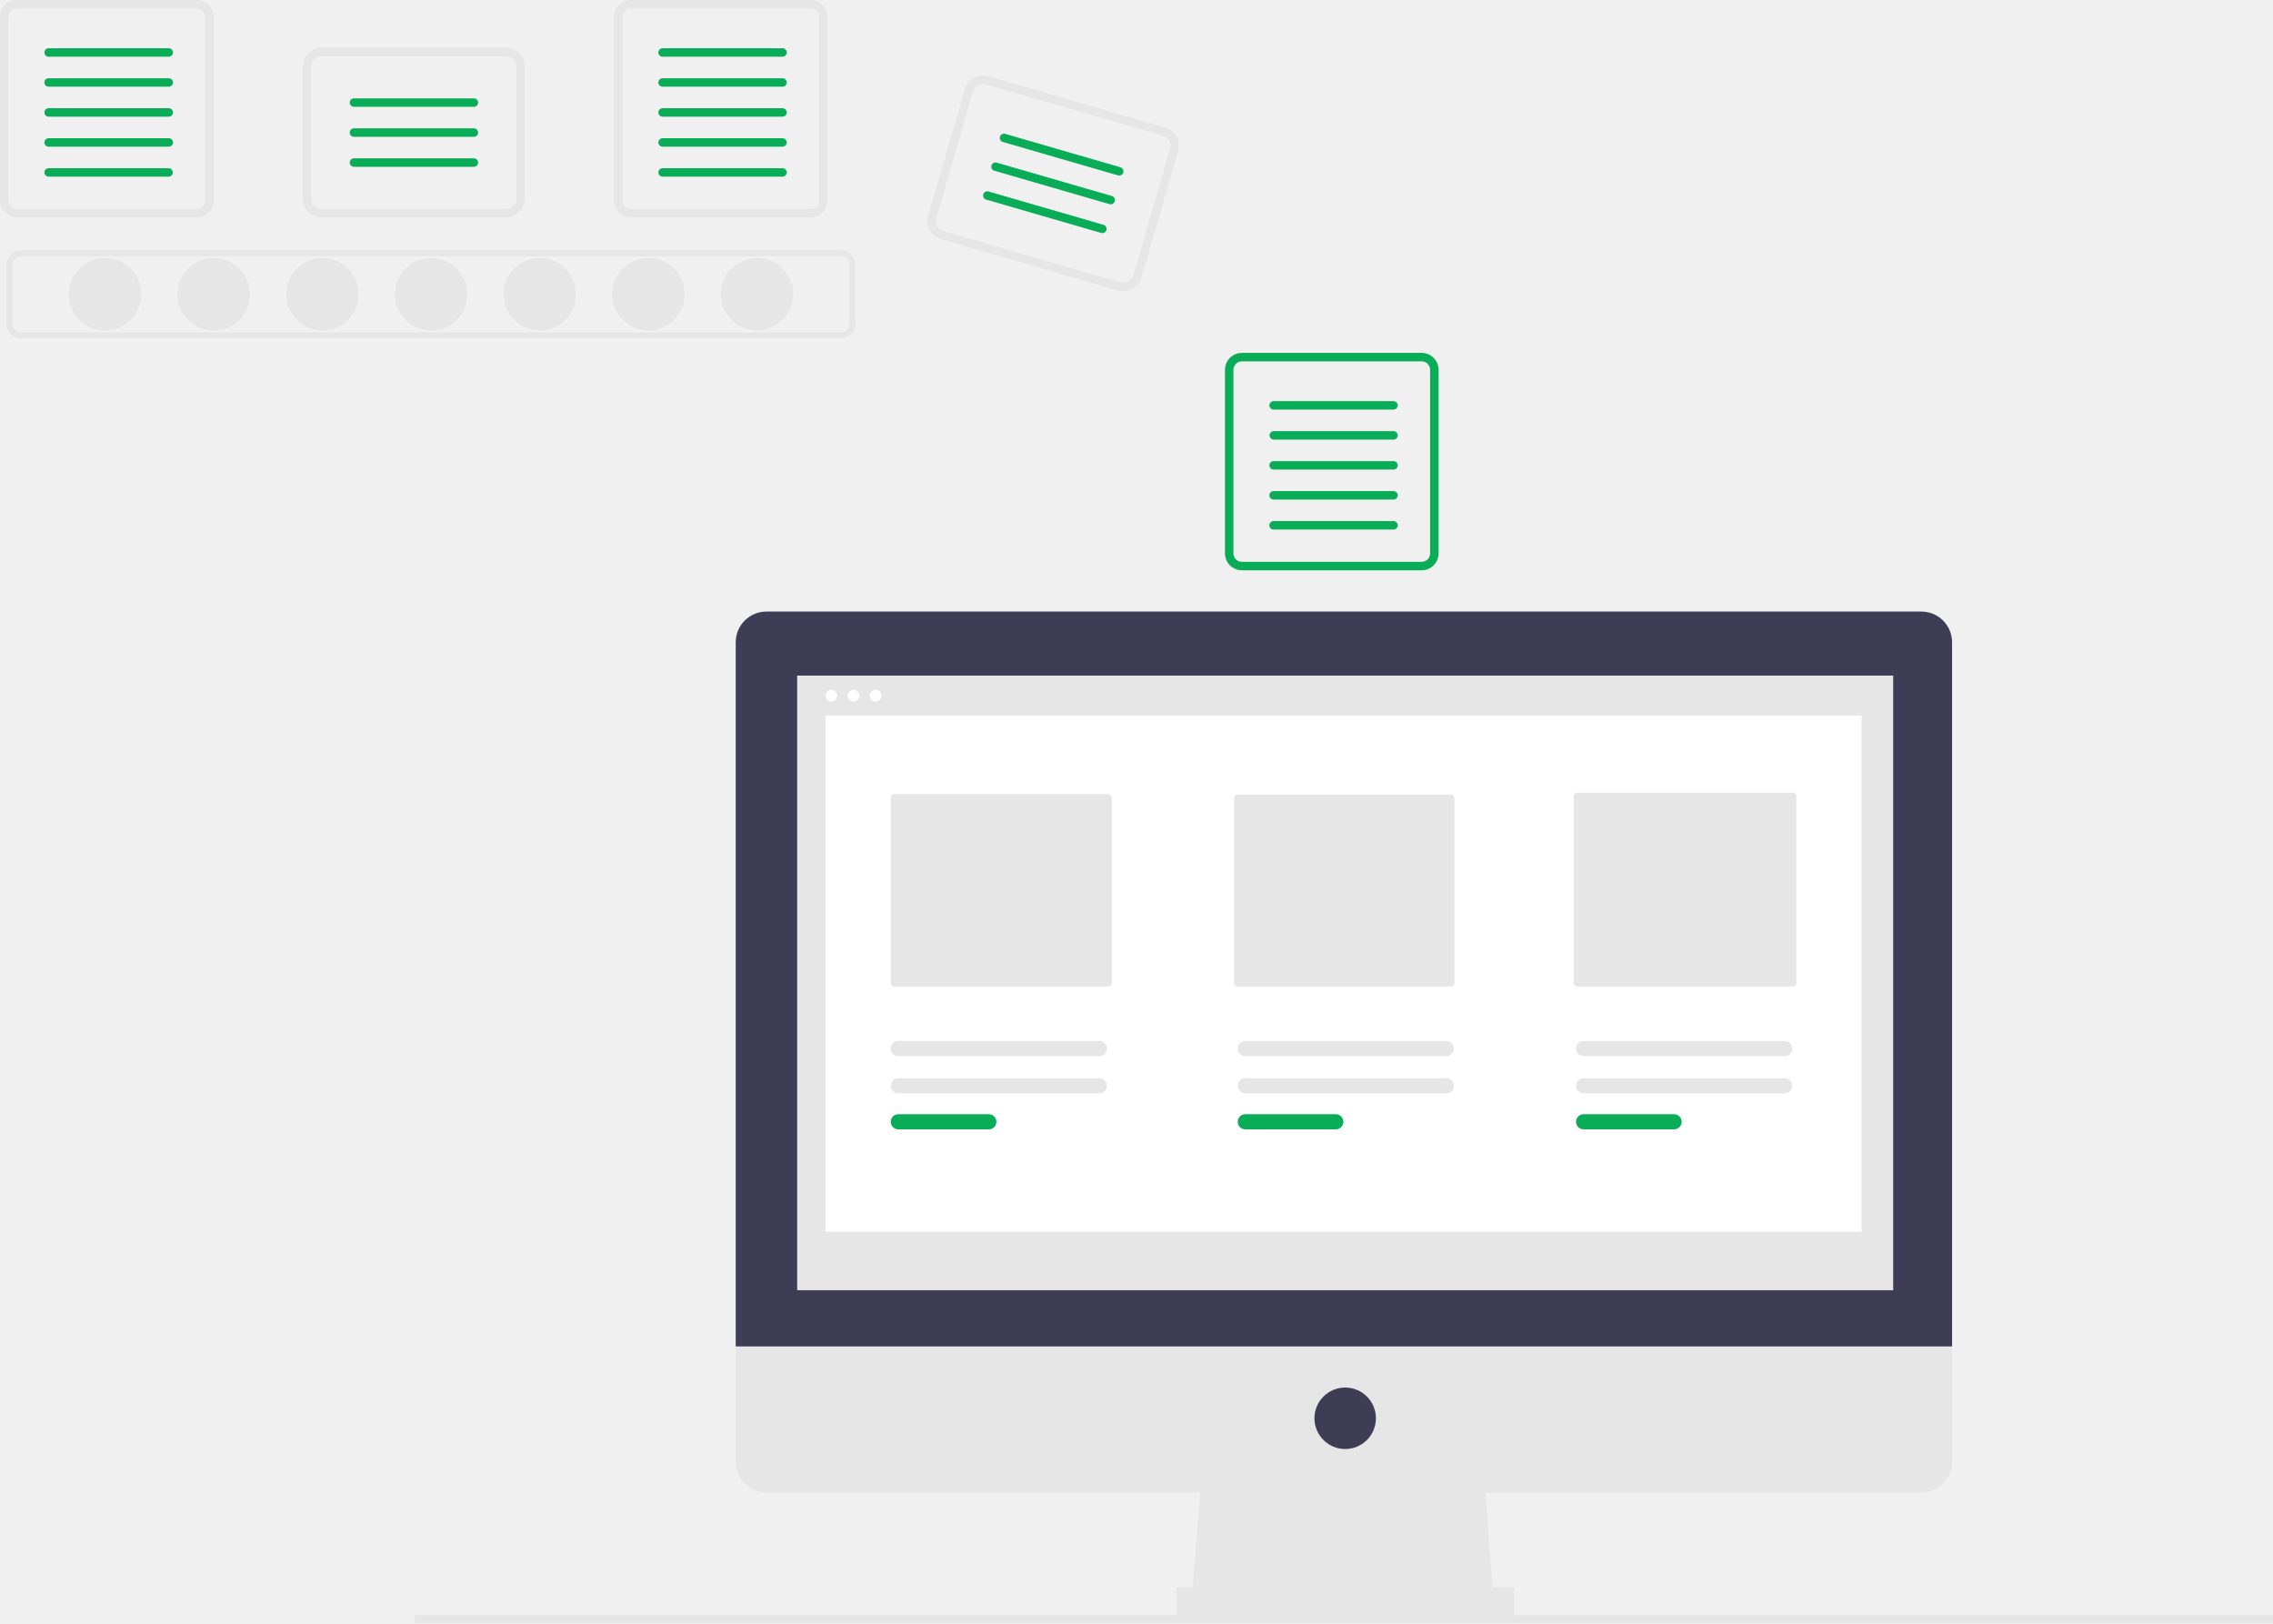
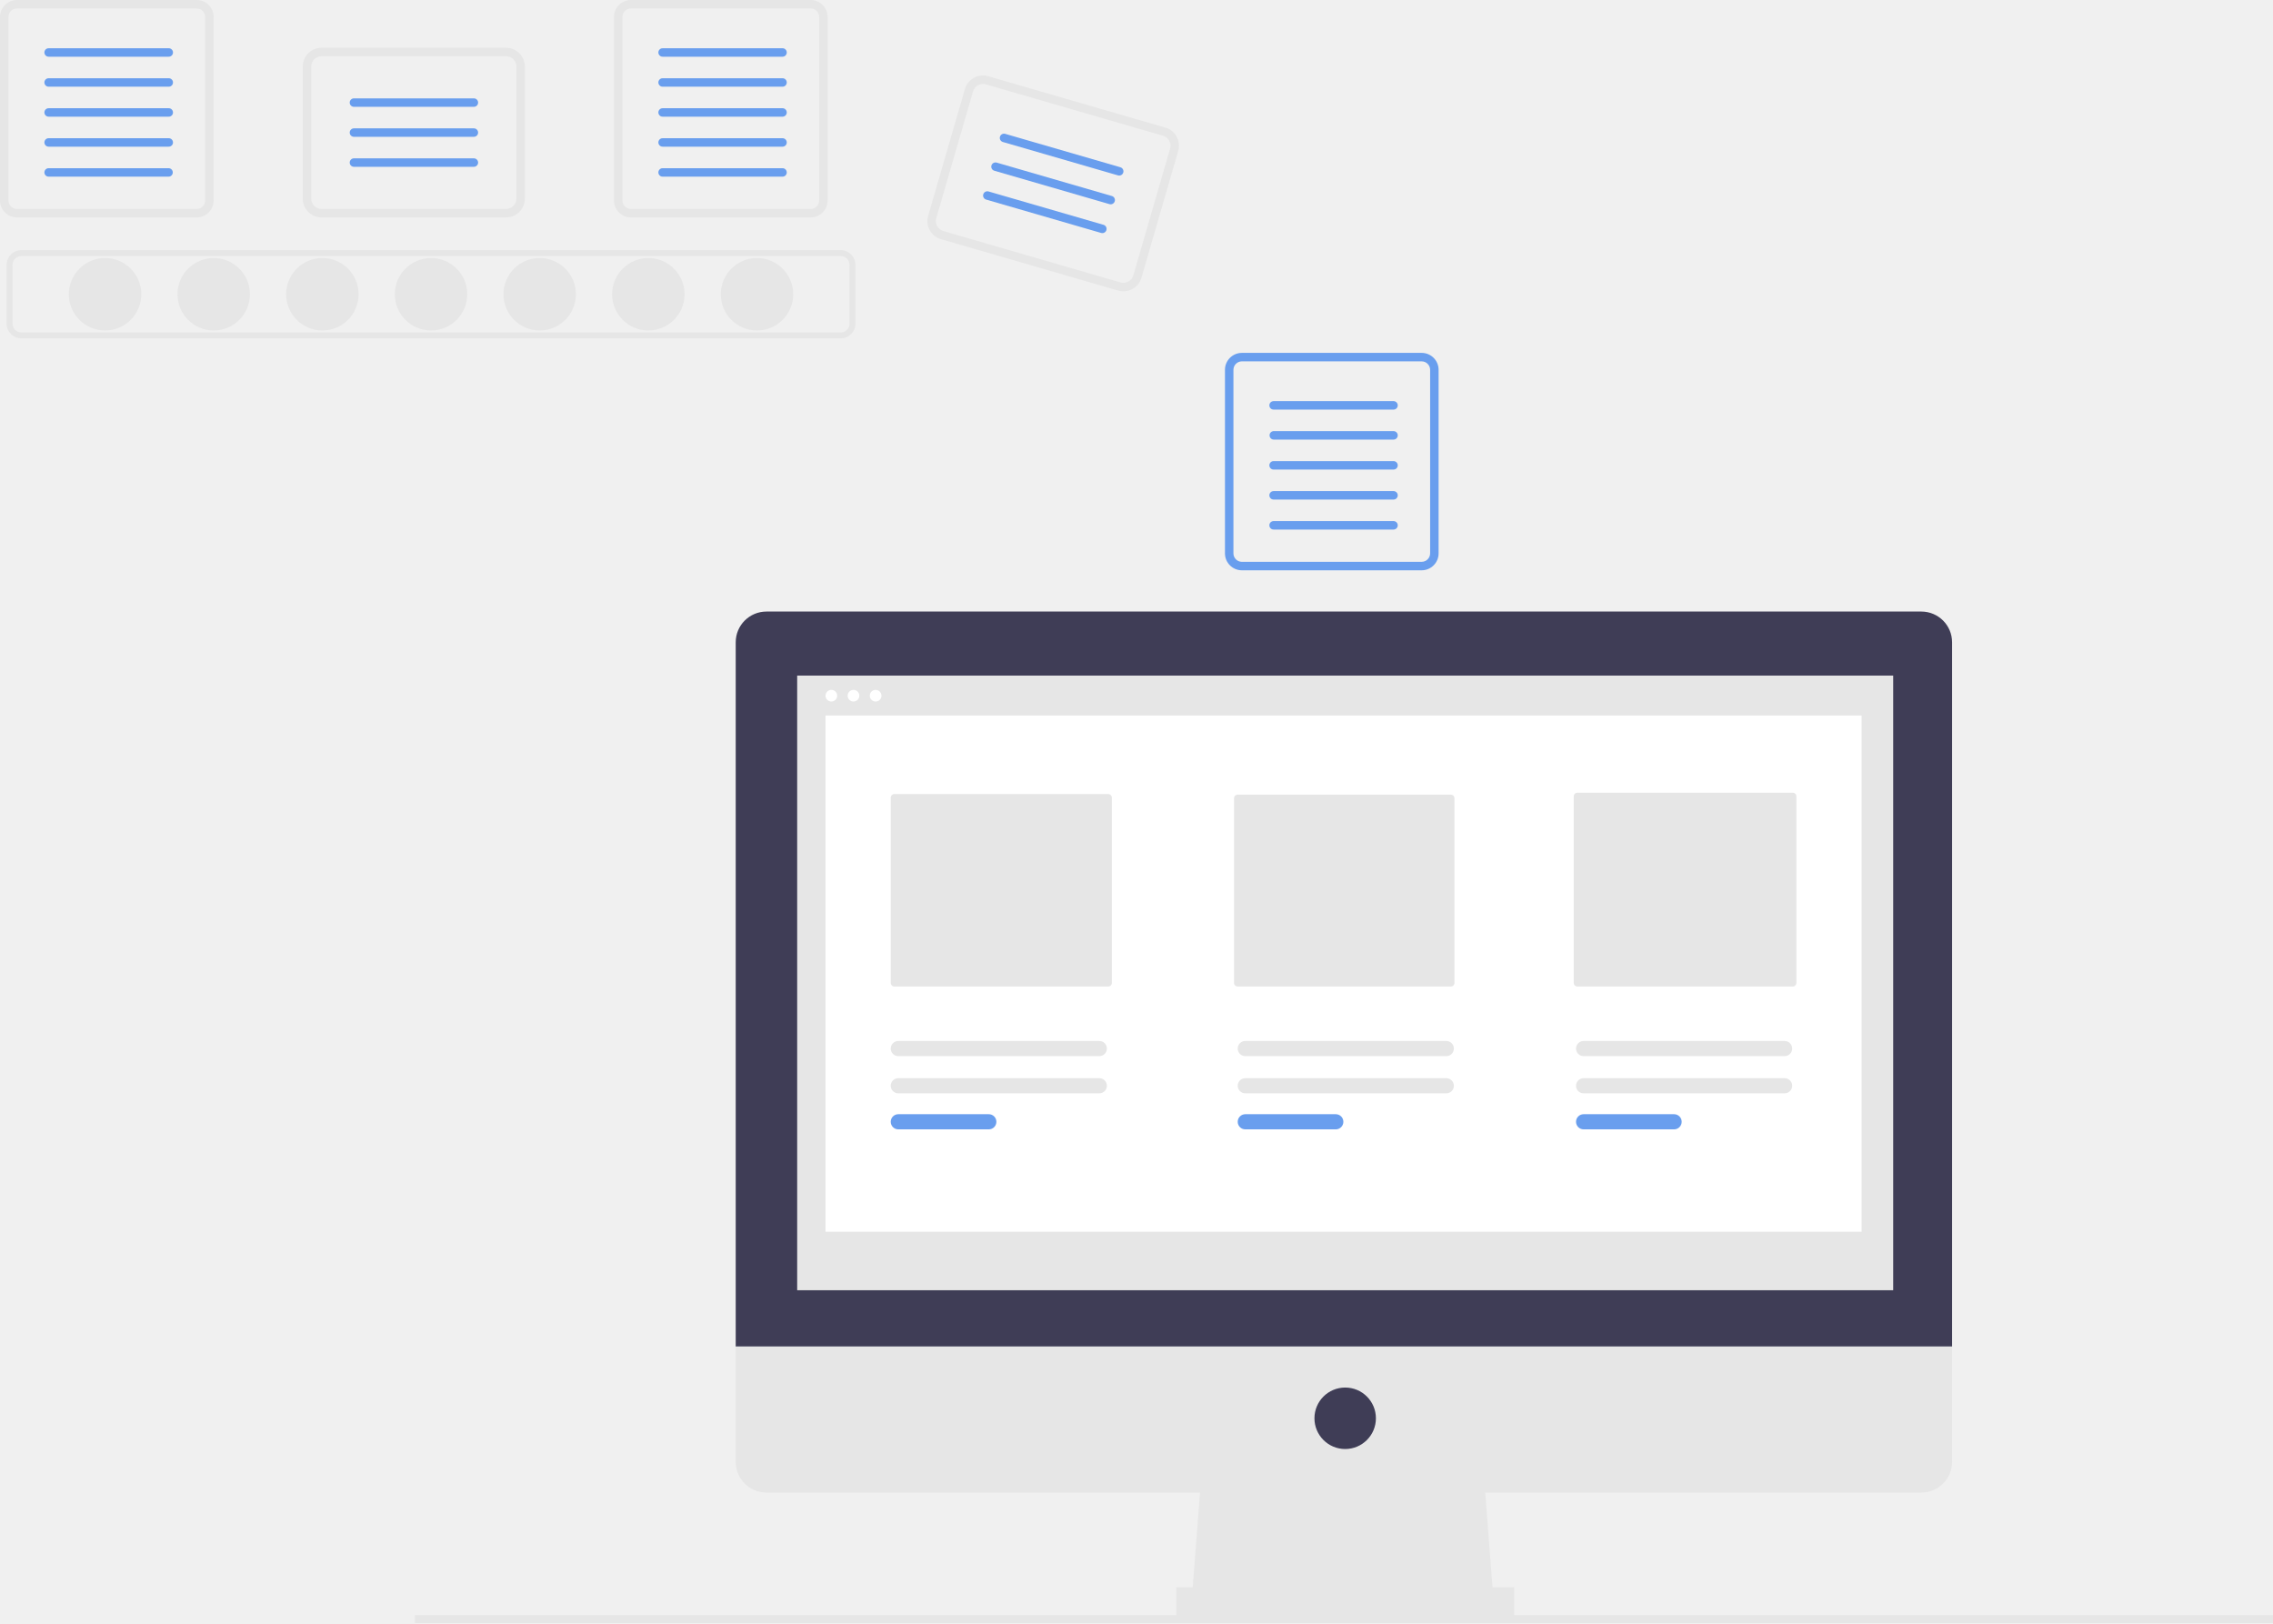
<svg xmlns="http://www.w3.org/2000/svg" data-name="Layer 1" width="855.418" height="610.775" viewBox="0 0 855.418 610.775">
  <circle cx="39.536" cy="110.727" r="13.631" fill="#e6e6e6" />
  <circle cx="80.428" cy="110.727" r="13.631" fill="#e6e6e6" />
  <circle cx="121.319" cy="110.727" r="13.631" fill="#e6e6e6" />
  <circle cx="162.211" cy="110.727" r="13.631" fill="#e6e6e6" />
  <circle cx="203.103" cy="110.727" r="13.631" fill="#e6e6e6" />
  <circle cx="243.994" cy="110.727" r="13.631" fill="#e6e6e6" />
  <circle cx="284.886" cy="110.727" r="13.631" fill="#e6e6e6" />
  <path d="M488.674,271.938H180.329a5.553,5.553,0,0,1-5.547-5.547V244.287a5.553,5.553,0,0,1,5.547-5.547H488.674a5.553,5.553,0,0,1,5.547,5.547V266.391A5.553,5.553,0,0,1,488.674,271.938ZM180.329,240.959a3.332,3.332,0,0,0-3.328,3.328V266.391a3.332,3.332,0,0,0,3.328,3.328H488.674a3.332,3.332,0,0,0,3.328-3.328V244.287a3.332,3.332,0,0,0-3.328-3.328Z" transform="translate(-172.2908 -144.6123)" fill="#e6e6e6" />
  <path d="M246.317,147.799a3.191,3.191,0,0,1,3.187,3.187V220.049a3.191,3.191,0,0,1-3.187,3.187h-67.652a3.191,3.191,0,0,1-3.187-3.187V150.986a3.191,3.191,0,0,1,3.187-3.187h67.652m0-3.187h-67.652a6.374,6.374,0,0,0-6.374,6.374V220.049a6.374,6.374,0,0,0,6.374,6.374h67.652a6.374,6.374,0,0,0,6.374-6.374V150.986a6.374,6.374,0,0,0-6.374-6.374Z" transform="translate(-172.2908 -144.6123)" fill="#e6e6e6" />
-   <path d="M235.765,165.953H190.628a1.594,1.594,0,1,1,0-3.187h45.137a1.594,1.594,0,1,1,0,3.187Z" transform="translate(-172.2908 -144.6123)" fill="#09ad58" />
-   <path d="M235.765,177.238H190.628a1.594,1.594,0,1,1,0-3.187h45.137a1.594,1.594,0,1,1,0,3.187Z" transform="translate(-172.2908 -144.6123)" fill="#09ad58" />
-   <path d="M235.765,188.521H190.628a1.594,1.594,0,1,1,0-3.187h45.137a1.594,1.594,0,1,1,0,3.187Z" transform="translate(-172.2908 -144.6123)" fill="#09ad58" />
-   <path d="M235.765,199.806H190.628a1.594,1.594,0,1,1,0-3.187h45.137a1.594,1.594,0,1,1,0,3.187Z" transform="translate(-172.2908 -144.6123)" fill="#09ad58" />
-   <path d="M235.765,211.091H190.628a1.594,1.594,0,1,1,0-3.187h45.137a1.594,1.594,0,0,1,0,3.187Z" transform="translate(-172.2908 -144.6123)" fill="#09ad58" />
+   <path d="M235.765,165.953H190.628a1.594,1.594,0,1,1,0-3.187h45.137a1.594,1.594,0,1,1,0,3.187Z" transform="translate(-172.2908 -144.6123)" fill="#699eee" />
+   <path d="M235.765,177.238H190.628a1.594,1.594,0,1,1,0-3.187h45.137a1.594,1.594,0,1,1,0,3.187Z" transform="translate(-172.2908 -144.6123)" fill="#699eee" />
+   <path d="M235.765,188.521H190.628a1.594,1.594,0,1,1,0-3.187h45.137a1.594,1.594,0,1,1,0,3.187Z" transform="translate(-172.2908 -144.6123)" fill="#699eee" />
+   <path d="M235.765,199.806H190.628a1.594,1.594,0,1,1,0-3.187h45.137a1.594,1.594,0,1,1,0,3.187Z" transform="translate(-172.2908 -144.6123)" fill="#699eee" />
+   <path d="M235.765,211.091H190.628a1.594,1.594,0,1,1,0-3.187h45.137a1.594,1.594,0,0,1,0,3.187Z" transform="translate(-172.2908 -144.6123)" fill="#699eee" />
  <path d="M477.378,147.799a3.191,3.191,0,0,1,3.187,3.187V220.049a3.191,3.191,0,0,1-3.187,3.187h-67.652a3.191,3.191,0,0,1-3.187-3.187V150.986a3.191,3.191,0,0,1,3.187-3.187h67.652m0-3.187h-67.652a6.374,6.374,0,0,0-6.374,6.374V220.049a6.374,6.374,0,0,0,6.374,6.374h67.652a6.374,6.374,0,0,0,6.374-6.374V150.986a6.374,6.374,0,0,0-6.374-6.374Z" transform="translate(-172.2908 -144.6123)" fill="#e6e6e6" />
-   <path d="M466.826,165.953H421.689a1.594,1.594,0,1,1,0-3.187h45.137a1.594,1.594,0,0,1,0,3.187Z" transform="translate(-172.2908 -144.6123)" fill="#09ad58" />
-   <path d="M466.826,177.238H421.689a1.594,1.594,0,1,1,0-3.187h45.137a1.594,1.594,0,0,1,0,3.187Z" transform="translate(-172.2908 -144.6123)" fill="#09ad58" />
-   <path d="M466.826,188.521H421.689a1.594,1.594,0,1,1,0-3.187h45.137a1.594,1.594,0,0,1,0,3.187Z" transform="translate(-172.2908 -144.6123)" fill="#09ad58" />
-   <path d="M466.826,199.806H421.689a1.594,1.594,0,1,1,0-3.187h45.137a1.594,1.594,0,0,1,0,3.187Z" transform="translate(-172.2908 -144.6123)" fill="#09ad58" />
-   <path d="M466.826,211.091H421.689a1.594,1.594,0,1,1,0-3.187h45.137a1.594,1.594,0,0,1,0,3.187Z" transform="translate(-172.2908 -144.6123)" fill="#09ad58" />
-   <path d="M707.317,280.591a3.191,3.191,0,0,1,3.187,3.187v69.063a3.191,3.191,0,0,1-3.187,3.187H639.665a3.191,3.191,0,0,1-3.187-3.187V283.778a3.191,3.191,0,0,1,3.187-3.187h67.652m0-3.187H639.665a6.374,6.374,0,0,0-6.374,6.374v69.063a6.374,6.374,0,0,0,6.374,6.374h67.652a6.374,6.374,0,0,0,6.374-6.374V283.778a6.374,6.374,0,0,0-6.374-6.374Z" transform="translate(-172.2908 -144.6123)" fill="#09ad58" />
-   <path d="M696.765,298.744H651.628a1.594,1.594,0,1,1,0-3.187h45.137a1.594,1.594,0,0,1,0,3.187Z" transform="translate(-172.2908 -144.6123)" fill="#09ad58" />
-   <path d="M696.765,310.029H651.628a1.594,1.594,0,0,1,0-3.187h45.137a1.594,1.594,0,0,1,0,3.187Z" transform="translate(-172.2908 -144.6123)" fill="#09ad58" />
-   <path d="M696.765,321.313H651.628a1.594,1.594,0,1,1,0-3.187h45.137a1.594,1.594,0,0,1,0,3.187Z" transform="translate(-172.2908 -144.6123)" fill="#09ad58" />
-   <path d="M696.765,332.597H651.628a1.594,1.594,0,1,1,0-3.187h45.137a1.594,1.594,0,0,1,0,3.187Z" transform="translate(-172.2908 -144.6123)" fill="#09ad58" />
-   <path d="M696.765,343.882H651.628a1.594,1.594,0,1,1,0-3.187h45.137a1.594,1.594,0,0,1,0,3.187Z" transform="translate(-172.2908 -144.6123)" fill="#09ad58" />
+   <path d="M466.826,165.953H421.689a1.594,1.594,0,1,1,0-3.187h45.137a1.594,1.594,0,0,1,0,3.187Z" transform="translate(-172.2908 -144.6123)" fill="#699eee" />
+   <path d="M466.826,177.238H421.689a1.594,1.594,0,1,1,0-3.187h45.137a1.594,1.594,0,0,1,0,3.187Z" transform="translate(-172.2908 -144.6123)" fill="#699eee" />
+   <path d="M466.826,188.521H421.689a1.594,1.594,0,1,1,0-3.187h45.137a1.594,1.594,0,0,1,0,3.187Z" transform="translate(-172.2908 -144.6123)" fill="#699eee" />
+   <path d="M466.826,199.806H421.689a1.594,1.594,0,1,1,0-3.187h45.137a1.594,1.594,0,0,1,0,3.187Z" transform="translate(-172.2908 -144.6123)" fill="#699eee" />
+   <path d="M466.826,211.091H421.689a1.594,1.594,0,1,1,0-3.187h45.137a1.594,1.594,0,0,1,0,3.187Z" transform="translate(-172.2908 -144.6123)" fill="#699eee" />
+   <path d="M707.317,280.591a3.191,3.191,0,0,1,3.187,3.187v69.063a3.191,3.191,0,0,1-3.187,3.187H639.665a3.191,3.191,0,0,1-3.187-3.187V283.778a3.191,3.191,0,0,1,3.187-3.187h67.652m0-3.187H639.665a6.374,6.374,0,0,0-6.374,6.374v69.063a6.374,6.374,0,0,0,6.374,6.374h67.652a6.374,6.374,0,0,0,6.374-6.374V283.778a6.374,6.374,0,0,0-6.374-6.374Z" transform="translate(-172.2908 -144.6123)" fill="#699eee" />
+   <path d="M696.765,298.744H651.628a1.594,1.594,0,1,1,0-3.187h45.137a1.594,1.594,0,0,1,0,3.187Z" transform="translate(-172.2908 -144.6123)" fill="#699eee" />
+   <path d="M696.765,310.029H651.628a1.594,1.594,0,0,1,0-3.187h45.137a1.594,1.594,0,0,1,0,3.187Z" transform="translate(-172.2908 -144.6123)" fill="#699eee" />
+   <path d="M696.765,321.313H651.628a1.594,1.594,0,1,1,0-3.187h45.137a1.594,1.594,0,0,1,0,3.187Z" transform="translate(-172.2908 -144.6123)" fill="#699eee" />
+   <path d="M696.765,332.597H651.628a1.594,1.594,0,1,1,0-3.187h45.137a1.594,1.594,0,0,1,0,3.187Z" transform="translate(-172.2908 -144.6123)" fill="#699eee" />
+   <path d="M696.765,343.882H651.628a1.594,1.594,0,1,1,0-3.187h45.137a1.594,1.594,0,0,1,0,3.187Z" transform="translate(-172.2908 -144.6123)" fill="#699eee" />
  <path d="M362.733,226.423H293.309a7.09,7.09,0,0,1-7.081-7.081V169.665a7.09,7.09,0,0,1,7.081-7.082h69.423a7.09,7.09,0,0,1,7.082,7.082V219.342A7.09,7.09,0,0,1,362.733,226.423ZM293.309,165.77a3.899,3.899,0,0,0-3.894,3.895V219.342a3.899,3.899,0,0,0,3.894,3.894h69.423a3.899,3.899,0,0,0,3.895-3.894V169.665a3.9,3.9,0,0,0-3.895-3.895Z" transform="translate(-172.2908 -144.6123)" fill="#e6e6e6" />
-   <path d="M350.59,184.812H305.453a1.594,1.594,0,0,1,0-3.187H350.59a1.594,1.594,0,1,1,0,3.187Z" transform="translate(-172.2908 -144.6123)" fill="#09ad58" />
-   <path d="M350.59,196.097H305.453a1.594,1.594,0,0,1,0-3.187H350.59a1.594,1.594,0,1,1,0,3.187Z" transform="translate(-172.2908 -144.6123)" fill="#09ad58" />
-   <path d="M350.59,207.381H305.453a1.594,1.594,0,0,1,0-3.187H350.59a1.594,1.594,0,1,1,0,3.187Z" transform="translate(-172.2908 -144.6123)" fill="#09ad58" />
+   <path d="M350.59,184.812H305.453a1.594,1.594,0,0,1,0-3.187H350.59a1.594,1.594,0,1,1,0,3.187Z" transform="translate(-172.2908 -144.6123)" fill="#699eee" />
+   <path d="M350.59,196.097H305.453a1.594,1.594,0,0,1,0-3.187H350.59a1.594,1.594,0,1,1,0,3.187Z" transform="translate(-172.2908 -144.6123)" fill="#699eee" />
+   <path d="M350.59,207.381H305.453a1.594,1.594,0,0,1,0-3.187H350.59a1.594,1.594,0,1,1,0,3.187Z" transform="translate(-172.2908 -144.6123)" fill="#699eee" />
  <path d="M593.091,253.95,526.415,234.614a7.09,7.09,0,0,1-4.829-8.774l13.836-47.711a7.09,7.09,0,0,1,8.774-4.83l66.676,19.336a7.09,7.09,0,0,1,4.829,8.774l-13.836,47.711A7.09,7.09,0,0,1,593.091,253.95Zm-49.783-77.589a3.899,3.899,0,0,0-4.825,2.656L524.647,226.728a3.899,3.899,0,0,0,2.656,4.825l66.676,19.336a3.899,3.899,0,0,0,4.826-2.655l13.836-47.711a3.9,3.9,0,0,0-2.656-4.826Z" transform="translate(-172.2908 -144.6123)" fill="#e6e6e6" />
-   <path d="M593.018,210.604l-43.351-12.572a1.594,1.594,0,0,1,.888-3.061L593.906,207.543a1.594,1.594,0,1,1-.888,3.061Z" transform="translate(-172.2908 -144.6123)" fill="#09ad58" />
-   <path d="M589.875,221.442,546.524,208.87a1.594,1.594,0,1,1,.888-3.061L590.763,218.381a1.594,1.594,0,0,1-.888,3.061Z" transform="translate(-172.2908 -144.6123)" fill="#09ad58" />
-   <path d="M586.732,232.28l-43.351-12.572a1.594,1.594,0,0,1,.888-3.061l43.351,12.572a1.594,1.594,0,0,1-.888,3.061Z" transform="translate(-172.2908 -144.6123)" fill="#09ad58" />
+   <path d="M593.018,210.604l-43.351-12.572a1.594,1.594,0,0,1,.888-3.061L593.906,207.543a1.594,1.594,0,1,1-.888,3.061Z" transform="translate(-172.2908 -144.6123)" fill="#699eee" />
+   <path d="M589.875,221.442,546.524,208.87a1.594,1.594,0,1,1,.888-3.061L590.763,218.381a1.594,1.594,0,0,1-.888,3.061Z" transform="translate(-172.2908 -144.6123)" fill="#699eee" />
+   <path d="M586.732,232.28l-43.351-12.572a1.594,1.594,0,0,1,.888-3.061l43.351,12.572a1.594,1.594,0,0,1-.888,3.061Z" transform="translate(-172.2908 -144.6123)" fill="#699eee" />
  <rect x="156.106" y="607.775" width="699.312" height="3" fill="#e6e6e6" />
  <polygon points="562.14 603.085 448.421 603.085 452.276 552.973 558.285 552.973 562.14 603.085" fill="#e6e6e6" />
  <rect x="442.639" y="597.303" width="127.21" height="11.565" fill="#e6e6e6" />
  <path d="M895.371,374.74H460.735a11.565,11.565,0,0,0-11.565,11.565h0V651.327H906.935V386.305a11.565,11.565,0,0,0-11.565-11.565Z" transform="translate(-172.2908 -144.6123)" fill="#3f3d56" />
  <path d="M449.171,651.327v43.367a11.565,11.565,0,0,0,11.565,11.565H895.371a11.565,11.565,0,0,0,11.565-11.565h0V651.327Z" transform="translate(-172.2908 -144.6123)" fill="#e6e6e6" />
  <rect x="300.009" y="254.221" width="412.47" height="231.292" fill="#e6e6e6" />
  <circle cx="506.244" cy="533.698" r="11.565" fill="#3f3d56" />
  <circle cx="312.87" cy="261.795" r="2.195" fill="#fff" />
  <circle cx="321.2" cy="261.795" r="2.195" fill="#fff" />
  <circle cx="329.531" cy="261.795" r="2.195" fill="#fff" />
  <rect x="310.675" y="269.253" width="389.916" height="194.247" fill="#fff" />
  <path d="M508.885,443.411a1.38,1.38,0,0,0-1.378,1.378v69.676a1.38,1.38,0,0,0,1.378,1.378H589.349a1.38,1.38,0,0,0,1.378-1.378V444.79a1.38,1.38,0,0,0-1.378-1.378Z" transform="translate(-172.2908 -144.6123)" fill="#e6e6e6" />
  <path d="M638.081,443.635a1.38,1.38,0,0,0-1.379,1.378v69.452a1.38,1.38,0,0,0,1.379,1.378h80.208a1.38,1.38,0,0,0,1.378-1.378V445.014a1.38,1.38,0,0,0-1.378-1.378Z" transform="translate(-172.2908 -144.6123)" fill="#e6e6e6" />
  <path d="M765.922,442.907a1.38,1.38,0,0,0-1.378,1.378v70.18a1.38,1.38,0,0,0,1.378,1.378h81.042a1.38,1.38,0,0,0,1.378-1.378V444.286a1.38,1.38,0,0,0-1.378-1.378Z" transform="translate(-172.2908 -144.6123)" fill="#e6e6e6" />
  <path d="M510.356,550.333a2.85,2.85,0,0,0,0,5.7h75.652a2.85,2.85,0,0,0,0-5.7Z" transform="translate(-172.2908 -144.6123)" fill="#e6e6e6" />
-   <path d="M510.356,563.889a2.85,2.85,0,0,0,0,5.7h34.062a2.85,2.85,0,0,0,0-5.7Z" transform="translate(-172.2908 -144.6123)" fill="#09ad58" />
+   <path d="M510.356,563.889a2.85,2.85,0,0,0,0,5.7h34.062a2.85,2.85,0,0,0,0-5.7Z" transform="translate(-172.2908 -144.6123)" fill="#699eee" />
  <path d="M640.94,550.333a2.85,2.85,0,0,0,0,5.7h75.652a2.85,2.85,0,0,0,0-5.7Z" transform="translate(-172.2908 -144.6123)" fill="#e6e6e6" />
-   <path d="M640.94,563.889a2.85,2.85,0,0,0,0,5.7h34.062a2.85,2.85,0,0,0,0-5.7Z" transform="translate(-172.2908 -144.6123)" fill="#09ad58" />
+   <path d="M640.94,563.889a2.85,2.85,0,0,0,0,5.7h34.062a2.85,2.85,0,0,0,0-5.7Z" transform="translate(-172.2908 -144.6123)" fill="#699eee" />
  <path d="M768.26,550.333a2.85,2.85,0,0,0,0,5.7h75.652a2.85,2.85,0,0,0,0-5.7Z" transform="translate(-172.2908 -144.6123)" fill="#e6e6e6" />
  <path d="M510.356,536.333a2.85,2.85,0,0,0,0,5.7h75.652a2.85,2.85,0,0,0,0-5.7Z" transform="translate(-172.2908 -144.6123)" fill="#e6e6e6" />
  <path d="M640.94,536.333a2.85,2.85,0,0,0,0,5.7h75.652a2.85,2.85,0,0,0,0-5.7Z" transform="translate(-172.2908 -144.6123)" fill="#e6e6e6" />
  <path d="M768.26,536.333a2.85,2.85,0,0,0,0,5.7h75.652a2.85,2.85,0,0,0,0-5.7Z" transform="translate(-172.2908 -144.6123)" fill="#e6e6e6" />
-   <path d="M768.26,563.889a2.85,2.85,0,0,0,0,5.7H802.322a2.85,2.85,0,0,0,0-5.7Z" transform="translate(-172.2908 -144.6123)" fill="#09ad58" />
+   <path d="M768.26,563.889a2.85,2.85,0,0,0,0,5.7H802.322a2.85,2.85,0,0,0,0-5.7Z" transform="translate(-172.2908 -144.6123)" fill="#699eee" />
</svg>
